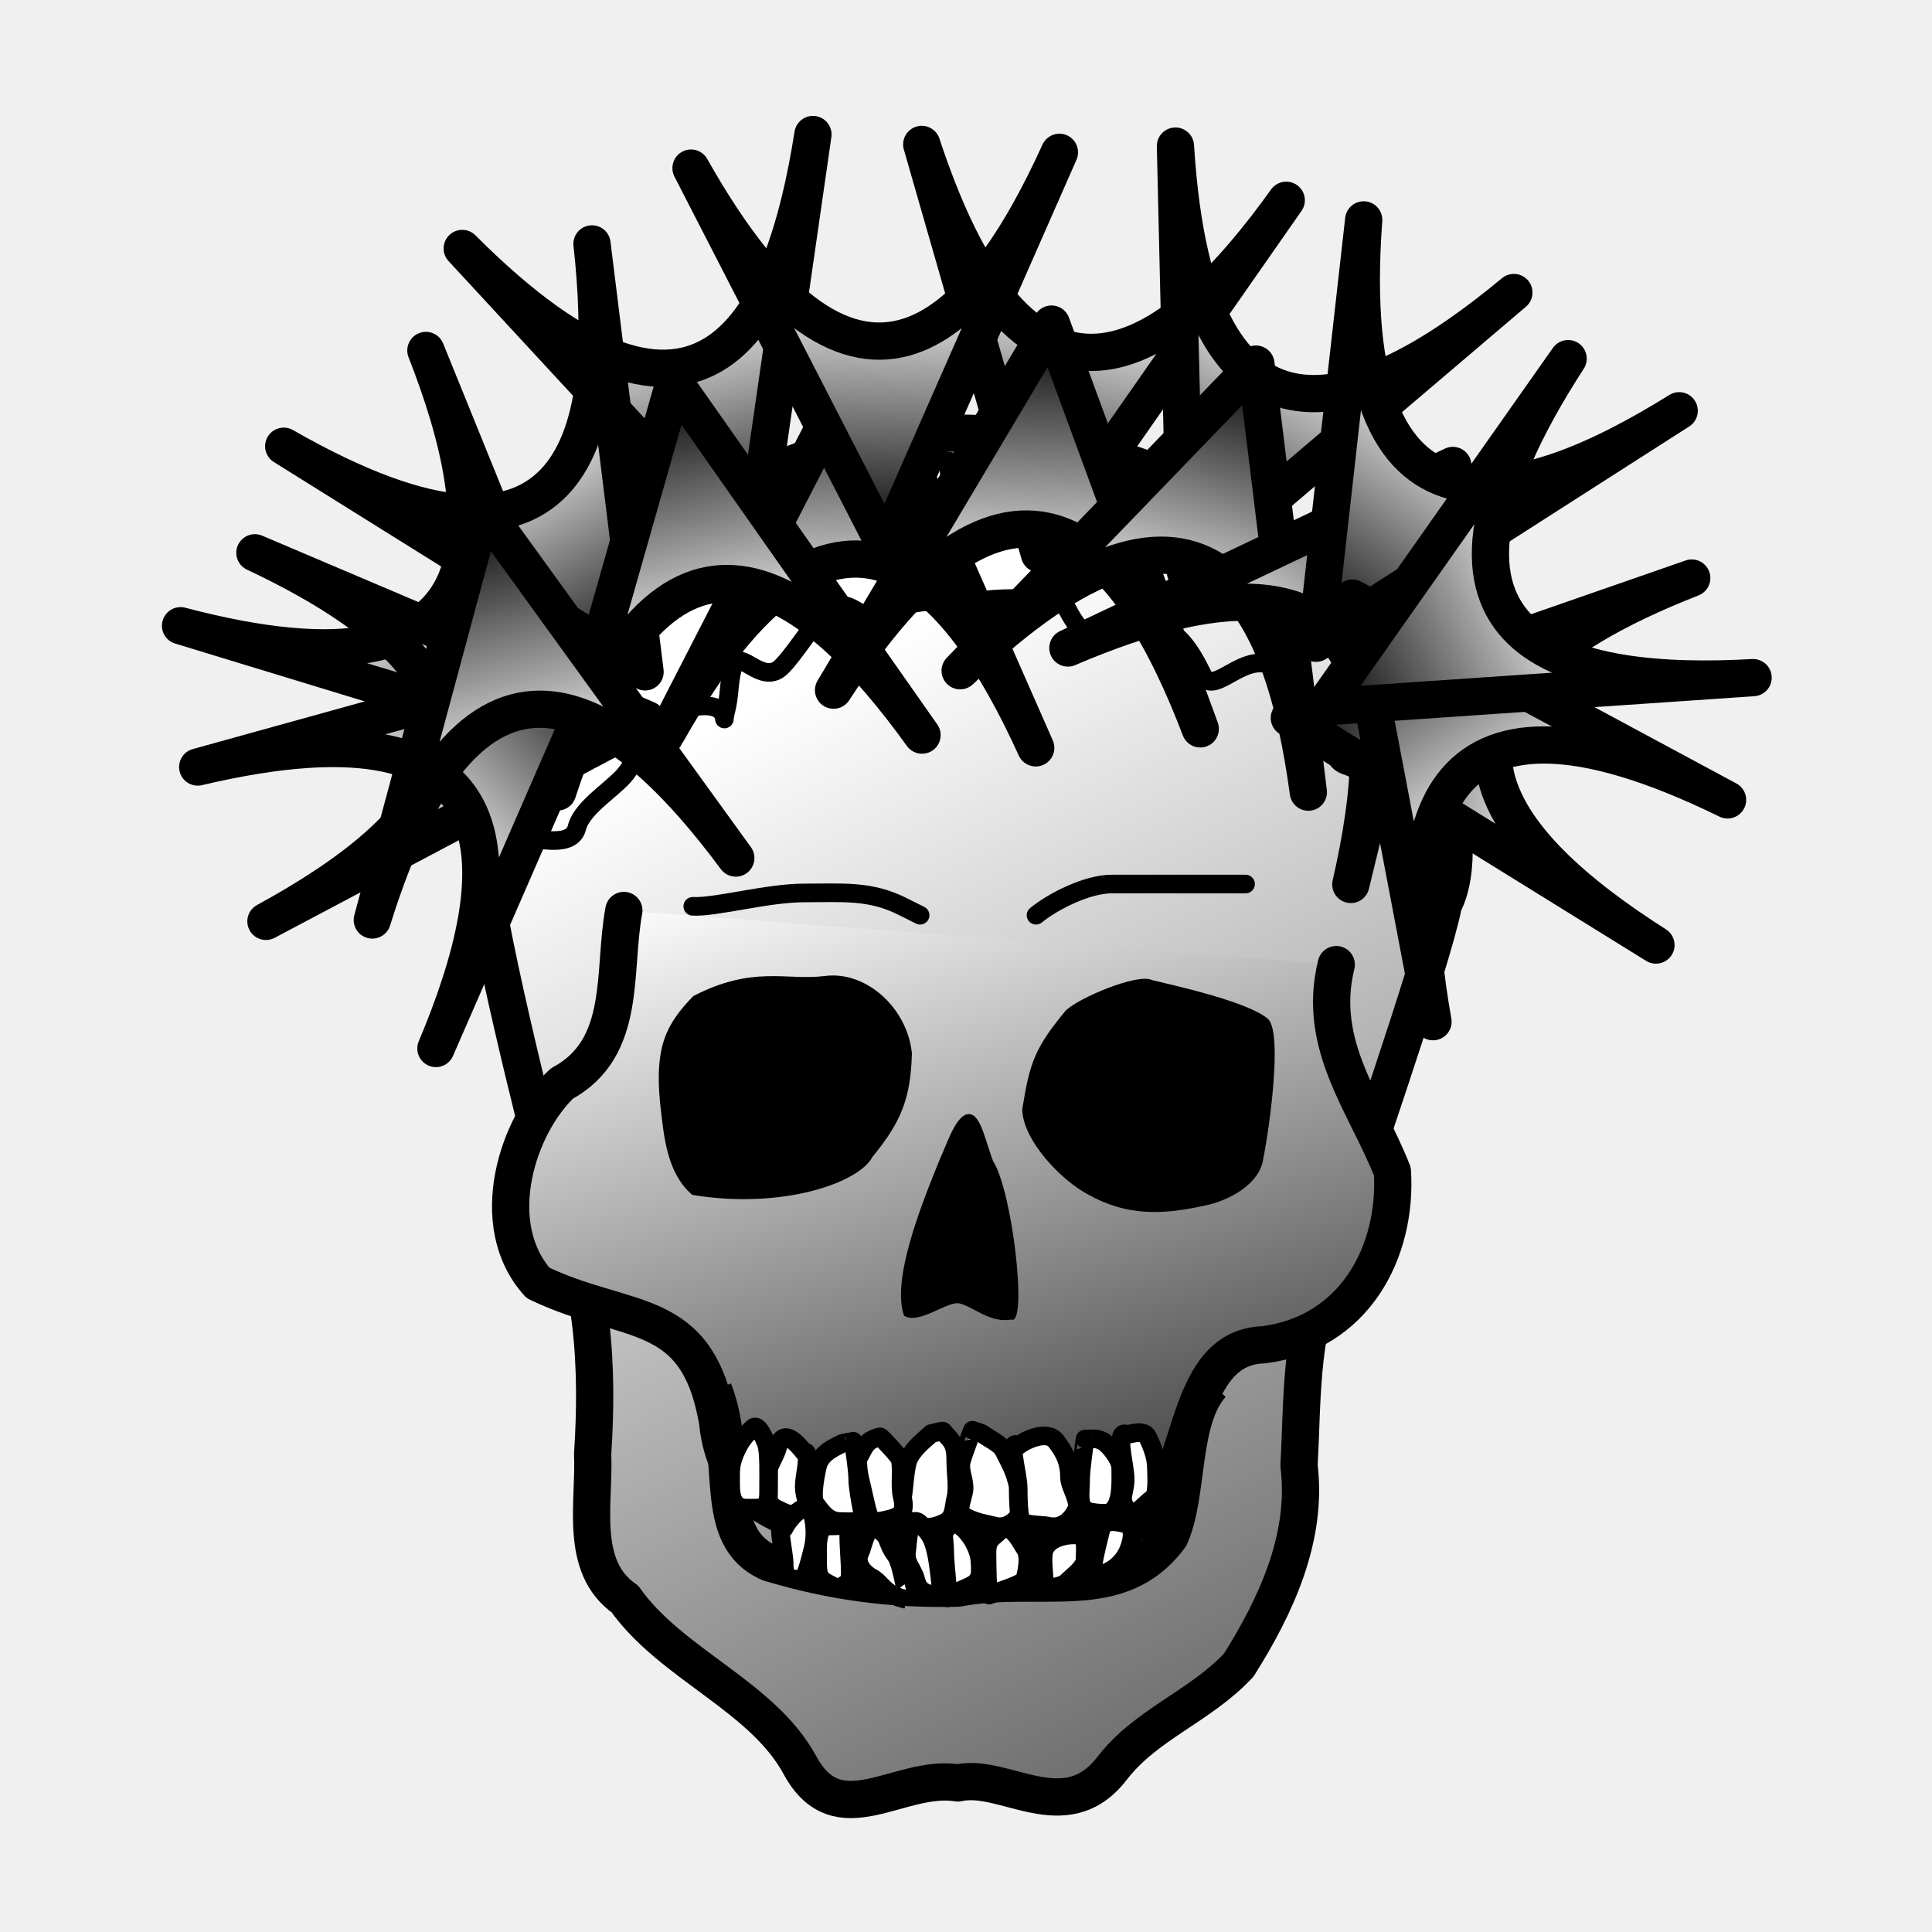
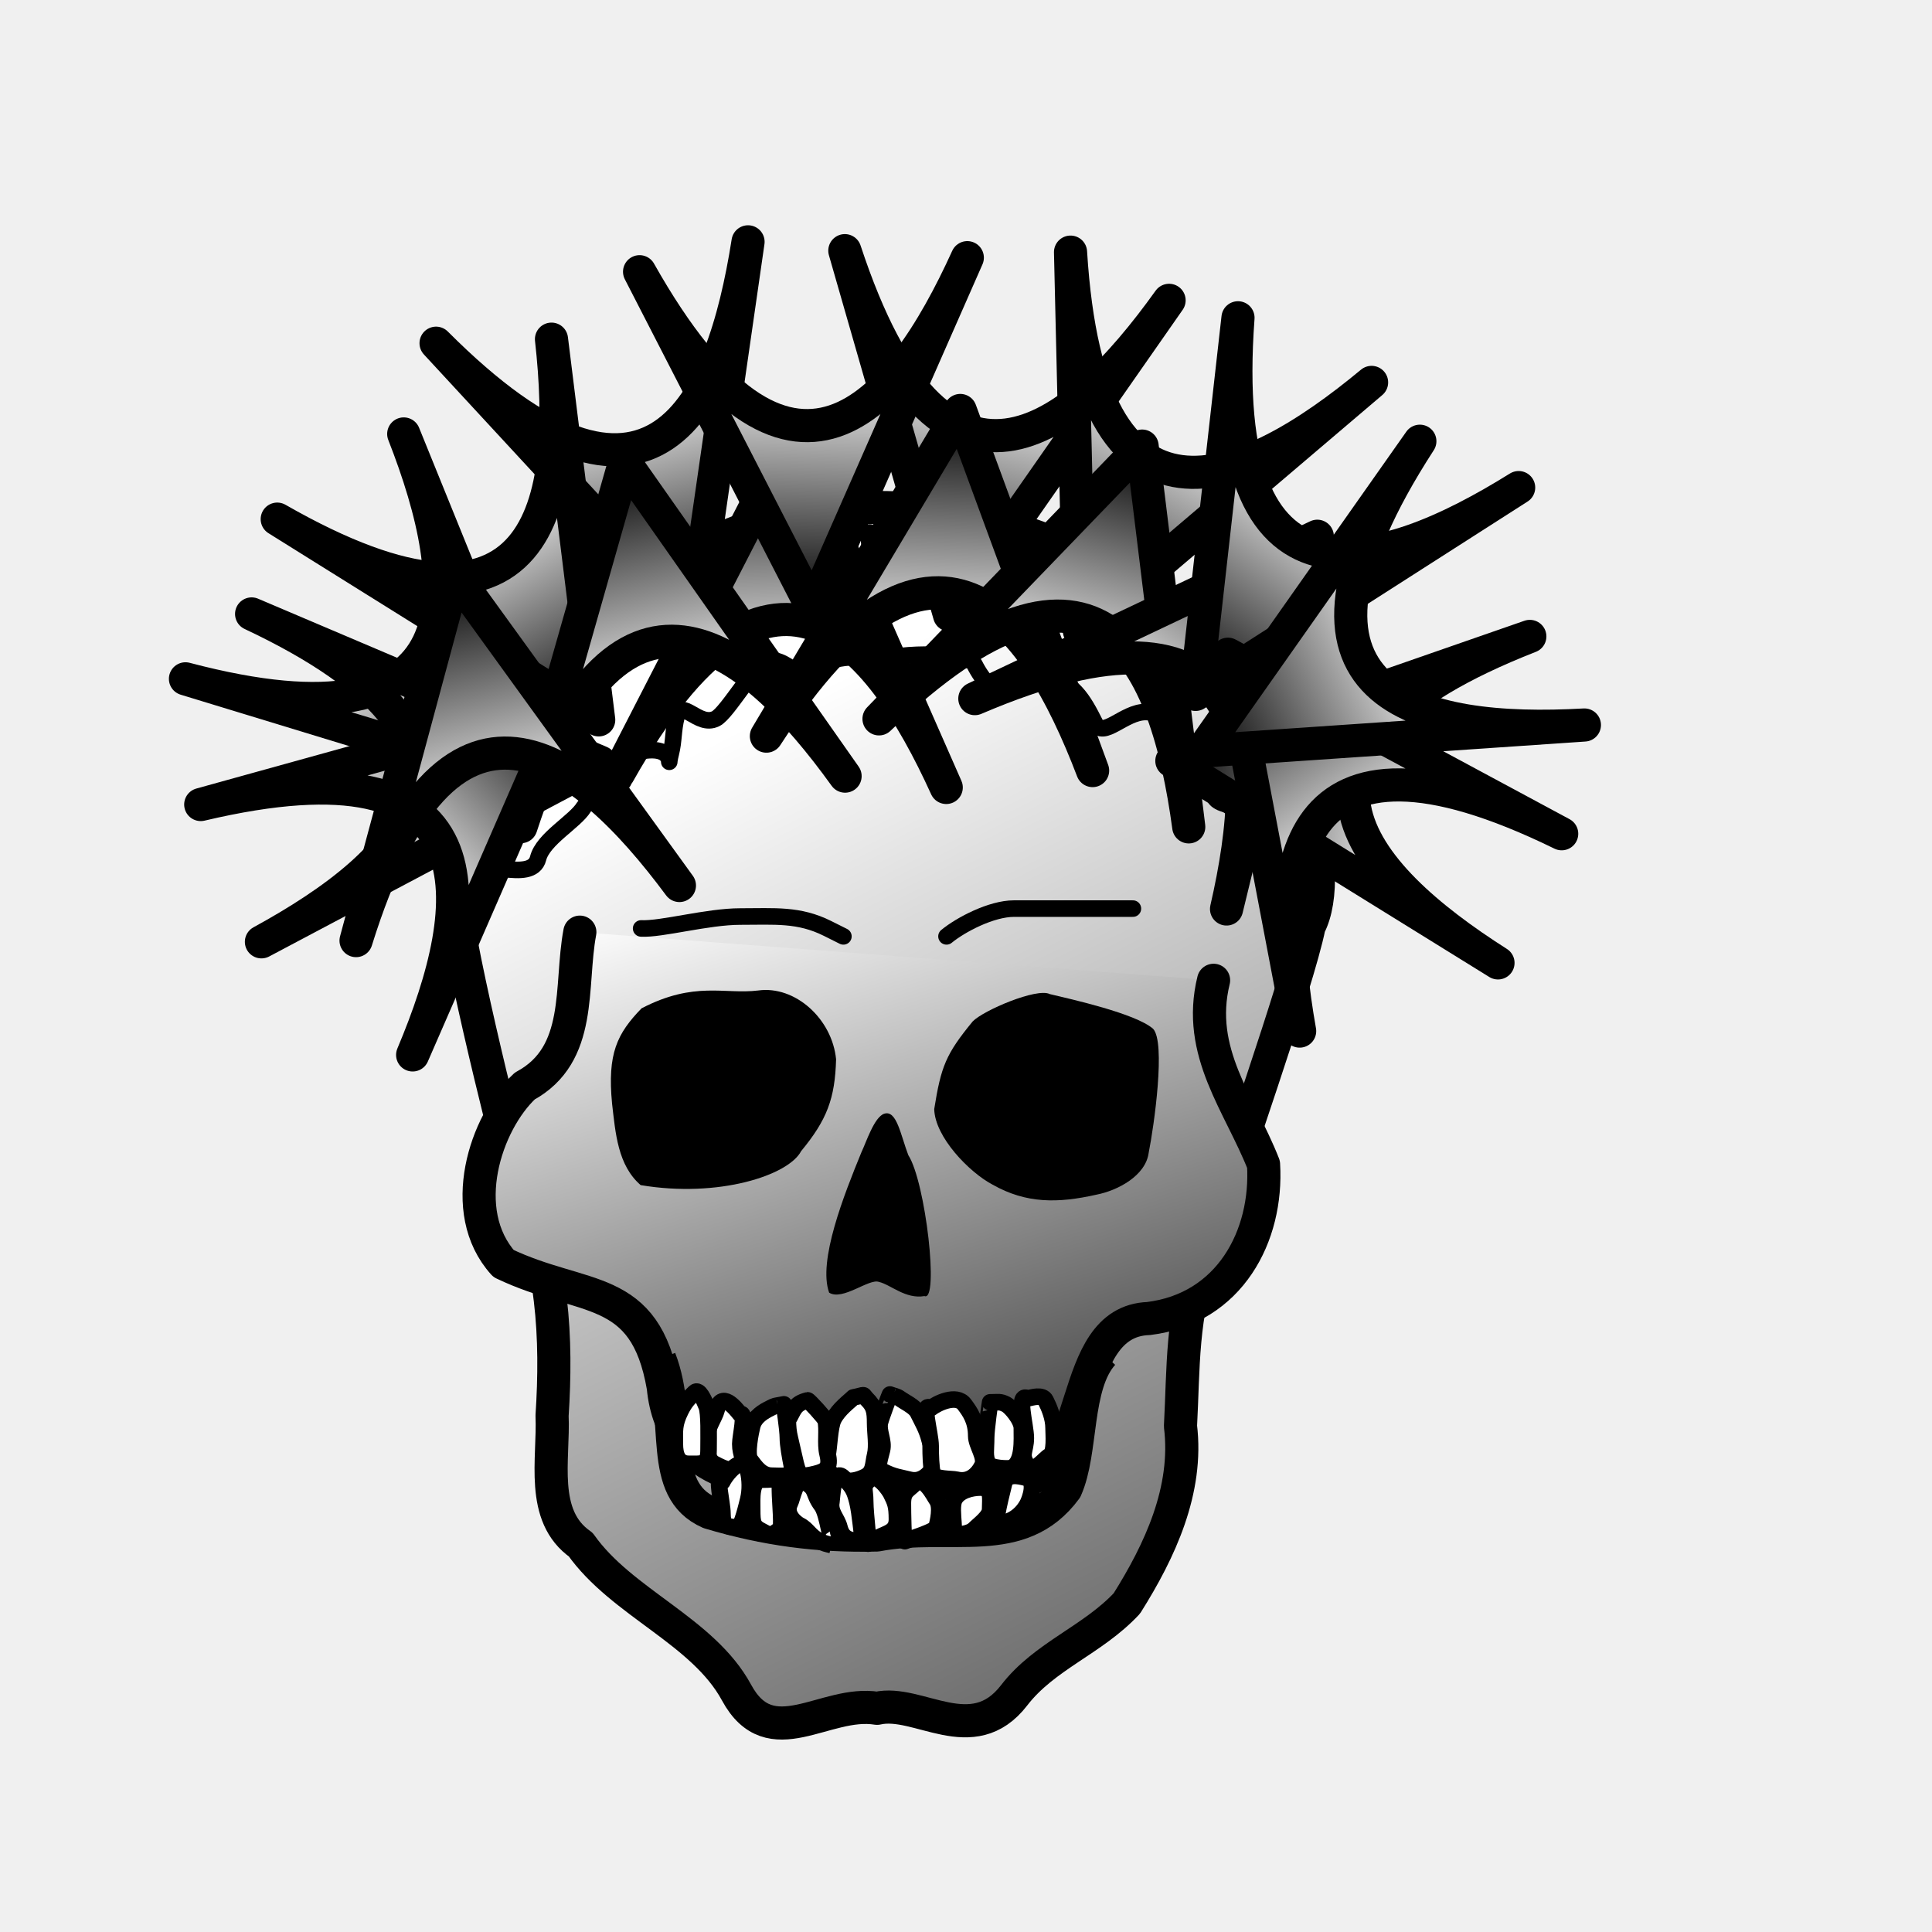
- <svg xmlns="http://www.w3.org/2000/svg" xmlns:xlink="http://www.w3.org/1999/xlink" overflow="hidden" viewBox="12 59 830 830" id="svg36220" version="1.0">
+ <svg xmlns="http://www.w3.org/2000/svg" xmlns:xlink="http://www.w3.org/1999/xlink" viewBox="0 0 933 933" width="933" height="933" id="svg36220" version="1.0">
  <defs id="defs36222">
    <linearGradient id="linearGradient5175">
      <stop style="stop-color:#ffffff;stop-opacity:1" offset="0" id="stop5177" />
      <stop style="stop-color:#000000;stop-opacity:1;" offset="1" id="stop5179" />
    </linearGradient>
    <linearGradient xlink:href="#linearGradient5175" id="linearGradient2365" x1="317.823" y1="251.519" x2="716.784" y2="1040.894" gradientUnits="userSpaceOnUse" gradientTransform="matrix(0.957555,0,0,0.957555,5.117738,135.2389)" />
    <linearGradient xlink:href="#linearGradient5175" id="linearGradient2373" x1="403.641" y1="286.734" x2="535.965" y2="715.779" gradientUnits="userSpaceOnUse" gradientTransform="matrix(0.957555,0,0,0.957555,5.117738,135.2389)" />
    <linearGradient xlink:href="#linearGradient5175" id="linearGradient3212" x1="408" y1="206" x2="392" y2="313" gradientUnits="userSpaceOnUse" />
    <linearGradient xlink:href="#linearGradient5175" id="linearGradient3236" gradientUnits="userSpaceOnUse" x1="405" y1="176" x2="402" y2="281" gradientTransform="matrix(1.130489,0,0,1.130489,-50.63018,-23.65829)" />
    <linearGradient xlink:href="#linearGradient5175" id="linearGradient3240" gradientUnits="userSpaceOnUse" x1="405" y1="176" x2="402" y2="281" gradientTransform="matrix(1.109098,0.21888,-0.21888,1.109098,85.2803,-100.5017)" />
    <linearGradient xlink:href="#linearGradient5175" id="linearGradient3244" gradientUnits="userSpaceOnUse" gradientTransform="matrix(1.017334,0.492988,-0.492988,1.017334,261.0072,-174.3867)" x1="405" y1="176" x2="402" y2="281" />
    <linearGradient xlink:href="#linearGradient5175" id="linearGradient3248" gradientUnits="userSpaceOnUse" gradientTransform="matrix(0.941308,0.626054,-0.626054,0.941308,384.2847,-174.5797)" x1="405" y1="176" x2="402" y2="281" />
    <linearGradient xlink:href="#linearGradient5175" id="linearGradient3252" gradientUnits="userSpaceOnUse" gradientTransform="matrix(0.524688,1.001354,-1.001354,0.524688,656.011,-177.2386)" x1="405" y1="176" x2="402" y2="281" />
    <linearGradient xlink:href="#linearGradient5175" id="linearGradient3256" gradientUnits="userSpaceOnUse" x1="405" y1="176" x2="402" y2="281" gradientTransform="matrix(1.089125,-0.303002,0.303002,1.089125,-177.2688,112.8851)" />
    <linearGradient xlink:href="#linearGradient5175" id="linearGradient3260" gradientUnits="userSpaceOnUse" gradientTransform="matrix(0.970834,-0.579209,0.579209,0.970834,-254.1968,301.8831)" x1="405" y1="176" x2="402" y2="281" />
    <linearGradient xlink:href="#linearGradient5175" id="linearGradient3264" gradientUnits="userSpaceOnUse" gradientTransform="matrix(0.787635,-0.810947,0.810947,0.787635,-272.0044,477.7957)" x1="405" y1="176" x2="402" y2="281" />
    <linearGradient xlink:href="#linearGradient5175" id="linearGradient3278" gradientUnits="userSpaceOnUse" x1="405" y1="176" x2="402" y2="281" gradientTransform="matrix(1.130489,0,0,-1.130489,-60.80898,528.3752)" />
    <linearGradient xlink:href="#linearGradient5175" id="linearGradient3280" gradientUnits="userSpaceOnUse" gradientTransform="matrix(1.128295,7.040609e-2,7.040609e-2,-1.128295,1.66025,487.6816)" x1="405" y1="176" x2="402" y2="281" />
    <linearGradient xlink:href="#linearGradient5175" id="linearGradient3282" gradientUnits="userSpaceOnUse" gradientTransform="matrix(1.082421,0.326146,0.326146,-1.082421,35.59664,391.733)" x1="405" y1="176" x2="402" y2="281" />
    <linearGradient xlink:href="#linearGradient5175" id="linearGradient3284" gradientUnits="userSpaceOnUse" gradientTransform="matrix(0.897682,0.68715,0.68715,-0.897682,91.16528,241.8485)" x1="405" y1="176" x2="402" y2="281" />
    <linearGradient xlink:href="#linearGradient5175" id="linearGradient3286" gradientUnits="userSpaceOnUse" gradientTransform="matrix(1.108513,-0.221814,-0.221814,-1.108513,-70.53321,621.6134)" x1="405" y1="176" x2="402" y2="281" />
    <linearGradient xlink:href="#linearGradient5175" id="linearGradient3288" gradientUnits="userSpaceOnUse" gradientTransform="matrix(1.105271,-0.237442,-0.237442,-1.105271,-147.0037,681.1637)" x1="405" y1="176" x2="402" y2="281" />
    <linearGradient xlink:href="#linearGradient5175" id="linearGradient3292" gradientUnits="userSpaceOnUse" gradientTransform="matrix(-0.157829,1.119418,-1.119418,-0.157829,942.3364,-27.01519)" x1="405" y1="176" x2="402" y2="281" />
    <linearGradient xlink:href="#linearGradient5175" id="linearGradient3296" gradientUnits="userSpaceOnUse" gradientTransform="matrix(8.218347e-2,1.127499,1.127499,-8.218347e-2,-59.0949,-50.80058)" x1="405" y1="176" x2="402" y2="281" />
    <linearGradient xlink:href="#linearGradient5175" id="linearGradient3300" gradientUnits="userSpaceOnUse" gradientTransform="matrix(0.766568,0.830892,0.830892,-0.766568,-260.6619,229.316)" x1="405" y1="176" x2="402" y2="281" />
    <linearGradient xlink:href="#linearGradient5175" id="linearGradient3304" gradientUnits="userSpaceOnUse" gradientTransform="matrix(-0.931353,0.640772,-0.640772,-0.931353,1138.129,326.4624)" x1="405" y1="176" x2="402" y2="281" />
  </defs>
  <g id="layer1">
    <path style="fill:url(#linearGradient2365);fill-opacity:1;fill-rule:evenodd;stroke:#000000;stroke-width:16;stroke-linecap:round;stroke-linejoin:round;stroke-miterlimit:4;stroke-dasharray:none;stroke-opacity:1" d="M 219.61,436.869 C 220.436,387.43 242.548,340.936 277.247,307.141 C 304.132,280.956 334.458,262.984 370.021,252.238 C 402.811,242.33 446.984,243.028 479.636,252.447 C 519.371,263.91 549.346,279.368 580.922,306.027 C 628.794,346.443 645.767,421.712 632.184,447.307 C 626.723,474.513 593.89,566.973 581.085,607.817 C 570.495,633.069 571.55,661.729 570.076,688.706 C 573.87,719.56 560.135,748.989 544.173,774.333 C 527.53,792.144 504.419,799.635 489.744,818.699 C 469.593,844.876 443.405,820.4 423.557,824.971 C 398.372,820.88 372.151,847.821 355.686,817.371 C 339.575,787.575 300.245,774.014 280.449,745.927 C 260.53,732.094 267.536,704.482 266.605,683.653 C 269.03,646.451 267.183,607.901 250.723,573.77 C 249.111,569.049 225.583,478.271 219.61,436.869 z " id="path1328" />
    <path style="fill:url(#linearGradient2373);fill-opacity:1;fill-rule:evenodd;stroke:#000000;stroke-width:16;stroke-linecap:round;stroke-linejoin:round;stroke-miterlimit:4;stroke-dasharray:none;stroke-opacity:1" d="M 280.018,450.151 C 275.098,476.254 281.71,509.193 253.426,524.468 C 234.446,542.111 220.338,584.861 243.149,610.172 C 281.903,628.722 311.553,619.12 320.305,669.809 C 324.539,715.14 369.742,717.923 395.662,715.334 C 424.112,715.797 464.12,716.993 491.185,715.067 C 528.549,713.689 514.093,638.147 554.68,636.742 C 593.941,631.928 612.277,596.756 610.191,562.308 C 598.716,533.079 577.505,508.157 586.064,473.405" id="path2239" />
    <path style="fill:#000000;fill-opacity:1;fill-rule:evenodd;stroke:none;stroke-width:16;stroke-linecap:round;stroke-linejoin:round;stroke-miterlimit:4;stroke-dasharray:none;stroke-opacity:1" d="M 469.74,493.253 C 456.786,509.046 454.462,514.907 451.154,535.586 C 451.466,549.109 468.115,566.195 479.367,572.103 C 495.544,581.266 510.835,581.14 529.533,576.919 C 539.802,574.913 553.275,567.784 554.724,556.692 C 557.345,543.639 563.036,503.213 556.821,496.798 C 548.323,489.409 517.415,482.559 506.947,480.057 C 500.738,476.904 474.939,487.911 469.74,493.253 z " id="path2206" />
    <path style="fill:#000000;fill-opacity:1;fill-rule:evenodd;stroke:none;stroke-width:16;stroke-linecap:round;stroke-linejoin:round;stroke-miterlimit:4;stroke-dasharray:none;stroke-opacity:1" d="M 309.81,486.947 C 297.974,499.177 293.261,508.776 295.577,532.918 C 297.234,547.16 298.302,562.718 309.387,572.317 C 347.066,578.647 380.8,567.573 386.88,555.909 C 399.41,540.72 403.235,530.455 403.764,511.548 C 401.85,491.998 383.972,475.82 366.104,478.328 C 349.788,480.315 335.427,473.636 309.81,486.947 z " id="path2204" />
    <path style="fill:#000000;fill-opacity:1;fill-rule:evenodd;stroke:none;stroke-width:16;stroke-linecap:round;stroke-linejoin:round;stroke-miterlimit:4;stroke-dasharray:none;stroke-opacity:1" d="M 426.995,537.845 C 422.156,539.439 418.275,551.741 416.028,556.369 C 407.581,577.004 394.9,608.977 400.407,624.252 C 406.92,628.328 419.608,617.355 424.419,619.042 C 430.219,620.408 437.266,627.483 446.438,625.895 C 453.606,628.985 447.008,570.791 438.655,557.876 C 434.931,548.186 433.056,535.848 426.995,537.845 z " id="path2228" />
    <path style="fill:none;fill-opacity:1;fill-rule:evenodd;stroke:#000000;stroke-width:16;stroke-linecap:butt;stroke-linejoin:round;stroke-miterlimit:4;stroke-dasharray:none;stroke-opacity:1" d="M 318.592,656.22 C 330.013,685.718 316.955,719.184 342.531,730.434 C 369.725,738.565 395.248,741.975 423.504,741.277 C 459.205,734.493 492.785,748.83 514.676,719.067 C 522.874,700.719 518.822,669.035 532.594,653.744" id="path2244" />
    <path style="fill:#ffffff;fill-opacity:1;fill-rule:evenodd;stroke:#000000;stroke-width:8;stroke-linecap:butt;stroke-linejoin:round;stroke-miterlimit:4;stroke-dasharray:none;stroke-opacity:1" d="M 412.079,674.844 C 410.456,676.539 404.974,680.436 402.503,685.377 C 400.658,689.068 400.43,699.417 399.631,702.613 C 397.928,709.425 400.531,711.681 405.376,714.104 C 409.779,716.305 414.733,714.692 417.824,713.146 C 422.142,710.987 421.544,706.883 422.612,702.613 C 423.725,698.159 422.612,691.878 422.612,687.292 C 422.612,681.418 422.068,679.087 418.782,675.801 C 416.018,673.037 418.745,673.511 412.079,674.844 z " id="path2275" />
    <path style="fill:#ffffff;fill-opacity:1;fill-rule:evenodd;stroke:#000000;stroke-width:8;stroke-linecap:butt;stroke-linejoin:round;stroke-miterlimit:4;stroke-dasharray:none;stroke-opacity:1" d="M 429.772,673.43 C 429.716,673.374 425.664,684.115 424.984,686.835 C 423.918,691.099 427.054,695.79 425.941,700.241 C 424.374,706.512 423.171,708.91 426.899,710.774 C 431.827,713.238 434.443,713.378 439.347,714.604 C 445.217,716.072 448.861,711.495 450.838,708.859 C 453.313,705.558 449.493,697.734 448.923,695.453 C 447.622,690.251 445.623,686.938 443.177,682.048 C 441.777,679.246 436.731,676.973 434.559,675.345 C 433.184,674.313 431.367,674.068 429.772,673.43 z " id="path2277" />
    <path style="fill:#ffffff;fill-opacity:1;fill-rule:evenodd;stroke:#000000;stroke-width:8;stroke-linecap:butt;stroke-linejoin:round;stroke-miterlimit:4;stroke-dasharray:none;stroke-opacity:1" d="M 449.424,680.088 C 444.572,676.449 449.424,692.217 449.424,698.282 C 449.424,702.856 449.6,708.562 450.381,711.688 C 451.077,714.47 459.892,714.065 461.872,714.56 C 467.979,716.087 472.126,712.246 474.32,707.857 C 476.343,703.811 471.447,698.01 471.447,693.494 C 471.447,686.023 468.399,681.77 465.702,678.173 C 461.887,673.086 452.456,677.662 449.424,680.088 z " id="path2279" />
    <path style="fill:#ffffff;fill-opacity:1;fill-rule:evenodd;stroke:#000000;stroke-width:8;stroke-linecap:butt;stroke-linejoin:round;stroke-miterlimit:4;stroke-dasharray:none;stroke-opacity:1" d="M 478.15,677.216 C 478.129,677.187 476.235,690.234 476.235,694.452 C 476.235,699.989 475.357,703.229 477.193,706.9 C 478.265,709.045 487.314,709.5 488.683,708.815 C 494.229,706.042 493.471,695.685 493.471,689.664 C 493.471,685.694 488.07,679.303 485.811,678.173 C 482.948,676.742 482.444,677.216 478.15,677.216 z " id="path2281" />
    <path style="fill:#ffffff;fill-opacity:1;fill-rule:evenodd;stroke:#000000;stroke-width:8;stroke-linecap:butt;stroke-linejoin:round;stroke-miterlimit:4;stroke-dasharray:none;stroke-opacity:1" d="M 496.344,675.3 C 490.627,672.442 495.386,688.06 495.386,694.452 C 495.386,700.832 492.356,702.54 496.344,707.857 C 499.299,711.797 504.318,704.349 506.877,703.069 C 509.691,701.663 508.792,692.674 508.792,689.664 C 508.792,684.725 506.723,679.78 504.962,676.258 C 503.441,673.217 498.254,674.918 496.344,675.3 z " id="path2283" />
    <path style="fill:#ffffff;fill-opacity:1;fill-rule:evenodd;stroke:#000000;stroke-width:8;stroke-linecap:butt;stroke-linejoin:round;stroke-miterlimit:4;stroke-dasharray:none;stroke-opacity:1" d="M 378.564,678.173 C 378.587,678.128 380.48,690.161 380.48,694.452 C 380.48,697.633 381.579,703.777 382.395,707.857 C 383.598,713.873 377.522,712.645 372.819,712.645 C 367.644,712.645 364.83,708.376 362.286,704.985 C 360.297,702.333 362.559,691.444 363.244,688.706 C 364.414,684.026 368.952,681.543 371.862,680.088 C 374.78,678.629 373.349,679.216 378.564,678.173 z " id="path2287" />
    <path style="fill:#ffffff;fill-opacity:1;fill-rule:evenodd;stroke:#000000;stroke-width:8;stroke-linecap:butt;stroke-linejoin:round;stroke-miterlimit:4;stroke-dasharray:none;stroke-opacity:1" d="M 357.498,682.961 C 360.475,681.473 357.498,693.663 357.498,697.324 C 357.498,702.951 359.975,703.861 357.498,708.815 C 355.513,712.785 345.847,707.298 345.05,706.9 C 341.187,704.968 341.22,698.894 341.22,694.452 C 341.22,689.745 345.18,684.355 346.008,681.046 C 348.387,671.529 354.906,679.72 357.498,682.961 z " id="path2289" />
    <path style="fill:#ffffff;fill-opacity:1;fill-rule:evenodd;stroke:#000000;stroke-width:8;stroke-linecap:butt;stroke-linejoin:round;stroke-miterlimit:4;stroke-dasharray:none;stroke-opacity:1" d="M 380.48,685.833 C 383.414,681.147 383.304,677.946 390.055,676.258 C 390.509,676.145 398.408,684.773 398.673,685.833 C 399.797,690.328 398.378,697.102 399.631,702.112 C 401.306,708.814 398.771,710.466 393.885,711.688 C 387.096,713.385 385.863,713.114 384.31,706.9 C 383.362,703.109 382.141,697.267 381.437,694.452 C 380.742,691.669 380.48,688.785 380.48,685.833 z " id="path2291" />
    <path style="fill:#ffffff;fill-opacity:1;fill-rule:evenodd;stroke:#000000;stroke-width:8;stroke-linecap:butt;stroke-linejoin:round;stroke-miterlimit:4;stroke-dasharray:none;stroke-opacity:1" d="M 341.22,679.131 C 342.549,682.576 342.177,693.422 342.177,700.197 C 342.177,707.62 339.153,706.9 332.602,706.9 C 327.37,706.9 325.899,702.633 325.899,697.324 C 325.899,690.878 325.357,687.875 328.772,681.046 C 331.043,676.504 332.911,674.991 335.474,672.428 C 337.555,670.347 340.127,676.398 341.22,679.131 z " id="path2295" />
    <path style="fill:#ffffff;fill-opacity:1;fill-rule:evenodd;stroke:#000000;stroke-width:8;stroke-linecap:butt;stroke-linejoin:round;stroke-miterlimit:4;stroke-dasharray:none;stroke-opacity:1" d="M 348.88,715.518 C 345.269,711.907 348.88,725.732 348.88,730.839 C 348.88,736.65 350.749,737.542 356.541,737.542 C 358.193,737.542 360.862,726.001 361.328,724.136 C 362.461,719.605 362.202,714.225 361.328,710.73 C 358.89,700.975 349.927,712.902 348.88,715.518 z " id="path2299" />
    <path style="fill:#ffffff;fill-opacity:1;fill-rule:evenodd;stroke:#000000;stroke-width:8;stroke-linecap:butt;stroke-linejoin:round;stroke-miterlimit:4;stroke-dasharray:none;stroke-opacity:1" d="M 416.867,744.244 C 416.042,740.946 415.501,731.122 413.994,725.093 C 412.559,719.352 411.437,717.748 407.291,713.603 C 402.165,708.477 401.814,723.753 401.546,725.093 C 400.5,730.321 404.268,733.111 405.376,737.542 C 406.734,742.972 409.936,744.244 416.867,744.244 z " id="path2301" />
    <path style="fill:#ffffff;fill-opacity:1;fill-rule:evenodd;stroke:#000000;stroke-width:8;stroke-linecap:butt;stroke-linejoin:round;stroke-miterlimit:4;stroke-dasharray:none;stroke-opacity:1" d="M 418.782,744.244 C 420.332,750.445 417.824,731.485 417.824,725.093 C 417.824,718.96 416.132,718.167 419.739,714.56 C 423.596,710.704 429.514,719.746 430.272,721.263 C 432.358,725.433 433.145,727.195 433.145,733.711 C 433.145,739.614 428.697,740.244 424.527,742.329 C 418.905,745.14 436.682,740.664 418.782,744.244 z " id="path2303" />
    <path style="fill:#ffffff;fill-opacity:1;fill-rule:evenodd;stroke:#000000;stroke-width:8;stroke-linecap:butt;stroke-linejoin:round;stroke-miterlimit:4;stroke-dasharray:none;stroke-opacity:1" d="M 436.975,744.244 C 436.187,744.639 436.018,730.116 436.018,726.051 C 436.018,720.066 438.401,719.838 441.763,716.475 C 446.169,712.07 451.247,722.736 452.296,724.136 C 454.853,727.544 452.904,735.111 452.296,737.542 C 451.822,739.439 439.304,743.313 436.975,744.244 z " id="path2305" />
    <path style="fill:#ffffff;fill-opacity:1;fill-rule:evenodd;stroke:#000000;stroke-width:8;stroke-linecap:butt;stroke-linejoin:round;stroke-miterlimit:4;stroke-dasharray:none;stroke-opacity:1" d="M 402.503,742.329 C 401.18,747.621 400.031,731.372 396.758,727.008 C 392.191,720.919 394.865,718.88 388.14,715.518 C 384.29,713.593 382.707,723.512 381.437,726.051 C 378.865,731.196 384.176,735.56 386.225,736.584 C 390.019,738.481 390.966,741.827 395.8,744.244 C 398.031,745.36 399.07,745.541 401.546,746.159" id="path2307" />
    <path style="fill:#ffffff;fill-opacity:1;fill-rule:evenodd;stroke:#000000;stroke-width:8;stroke-linecap:butt;stroke-linejoin:round;stroke-miterlimit:4;stroke-dasharray:none;stroke-opacity:1" d="M 376.649,738.499 C 378.086,739.218 376.649,724.234 376.649,720.306 C 376.649,712.854 375.987,714.56 368.031,714.56 C 362.533,714.56 363.244,723.865 363.244,728.923 C 363.244,735.606 363.565,737.223 368.031,739.457 C 372.091,741.486 371.562,742.314 376.649,738.499 z " id="path2309" />
    <path style="fill:#ffffff;fill-opacity:1;fill-rule:evenodd;stroke:#000000;stroke-width:8;stroke-linecap:butt;stroke-linejoin:round;stroke-miterlimit:4;stroke-dasharray:none;stroke-opacity:1" d="M 458.042,741.372 C 463.251,743.977 458.309,729.345 460.914,724.136 C 463.063,719.838 469.206,718.39 473.362,718.39 C 479.426,718.39 478.15,723.54 478.15,728.923 C 478.15,732.4 472.882,736.107 470.49,738.499 C 467.997,740.991 461.958,741.372 458.042,741.372 z " id="path2311" />
    <path style="fill:#ffffff;fill-opacity:1;fill-rule:evenodd;stroke:#000000;stroke-width:8;stroke-linecap:butt;stroke-linejoin:round;stroke-miterlimit:4;stroke-dasharray:none;stroke-opacity:1" d="M 481.98,735.626 C 479.723,737.884 482.389,726.331 484.853,716.475 C 486.146,711.304 491.914,712.734 495.386,713.603 C 500.772,714.949 497.404,723.93 496.344,726.051 C 493.618,731.503 488.085,735.626 481.98,735.626 z " id="path2313" />
    <path style="fill:none;fill-opacity:0.75;fill-rule:evenodd;stroke:#000000;stroke-width:8;stroke-linecap:round;stroke-linejoin:round;stroke-miterlimit:4;stroke-dasharray:none;stroke-opacity:1" d="M 420.112,257.186 C 418.306,262.152 422.82,272.73 422.82,280.728 C 422.82,284.377 408.654,301.147 410.633,305.104 C 413.483,310.805 421.234,315.705 422.82,317.291 C 423.9,318.371 397.954,313.926 394.382,325.417 C 391.324,335.256 380.692,316.661 370.896,319.11 C 364.189,320.787 351.414,344.192 345.632,347.084 C 337.244,351.277 329.049,336.691 326.673,346.194 C 325.008,352.854 325.496,357.673 323.965,363.798 C 321.186,374.912 328.405,359.657 310.423,362.654 C 302.225,364.02 300.943,359.236 300.943,377.55 C 300.943,377.984 284.172,386.092 281.985,389.738 C 277.743,396.807 262.232,405.034 259.86,414.525 C 256.761,426.919 230.62,413.822 224.236,420.205" id="path2353" />
    <path style="fill:none;fill-opacity:0.75;fill-rule:evenodd;stroke:#000000;stroke-width:8;stroke-linecap:round;stroke-linejoin:round;stroke-miterlimit:4;stroke-dasharray:none;stroke-opacity:1" d="M 421.507,320.697 C 427.376,314.829 467.354,314.348 470.591,320.822 C 474.516,328.672 480.524,335.175 484.133,333.01 C 489.51,329.783 498.175,327.593 504.446,327.593 C 517.478,327.593 523.433,338.484 528.821,349.26 C 532.698,357.013 542.758,343.843 553.197,343.843 C 563.895,343.843 569.13,349.174 566.739,358.739 C 565.703,362.88 580.007,367.945 582.989,370.927 C 590.59,378.528 580.059,385.429 592.468,388.531 C 603.876,391.383 625.339,398.781 632.417,400.55" id="path2357" />
    <path style="fill:none;fill-opacity:0.75;fill-rule:evenodd;stroke:#000000;stroke-width:8;stroke-linecap:round;stroke-linejoin:round;stroke-miterlimit:4;stroke-dasharray:none;stroke-opacity:1" d="M 309.62,448.36 C 319.552,448.866 341.59,442.614 357.498,442.614 C 374.166,442.614 385.762,441.425 399.631,448.36 C 402.218,449.653 404.806,450.948 407.291,452.19" id="path2375" />
    <path style="fill:none;fill-opacity:0.75;fill-rule:evenodd;stroke:#000000;stroke-width:8;stroke-linecap:round;stroke-linejoin:round;stroke-miterlimit:4;stroke-dasharray:none;stroke-opacity:1" d="M 457.084,452.19 C 463.968,446.535 478.732,438.784 489.641,438.784 C 501.764,438.784 511.868,438.784 524.113,438.784 C 531.773,438.784 539.434,438.784 547.094,438.784" id="path2377" />
    <path id="path3238" d="M 407.987,121.048 L 458.541,296.956 L 564.574,145.037 C 518.199,209.793 454.314,261.626 407.987,121.048 z " style="fill:url(#linearGradient3240);fill-opacity:1;fill-rule:evenodd;stroke:#000000;stroke-width:16;stroke-linecap:round;stroke-linejoin:round;stroke-miterlimit:4;stroke-dasharray:none;stroke-opacity:1" />
    <path style="fill:url(#linearGradient3244);fill-opacity:1;fill-rule:evenodd;stroke:#000000;stroke-width:16;stroke-linecap:round;stroke-linejoin:round;stroke-miterlimit:4;stroke-dasharray:none;stroke-opacity:1" d="M 516.98,121.758 L 521.272,304.736 L 662.365,184.673 C 601.084,235.551 526.142,269.489 516.98,121.758 z " id="path3242" />
    <path id="path3254" d="M 210.584,165.741 L 334.812,300.153 L 361.244,116.786 C 348.925,195.476 315.156,270.494 210.584,165.741 z " style="fill:url(#linearGradient3256);fill-opacity:1;fill-rule:evenodd;stroke:#000000;stroke-width:16;stroke-linecap:round;stroke-linejoin:round;stroke-miterlimit:4;stroke-dasharray:none;stroke-opacity:1" />
    <path style="fill:url(#linearGradient3260);fill-opacity:1;fill-rule:evenodd;stroke:#000000;stroke-width:16;stroke-linecap:round;stroke-linejoin:round;stroke-miterlimit:4;stroke-dasharray:none;stroke-opacity:1" d="M 133.881,250.699 L 289.129,347.638 L 266.322,163.784 C 275.168,242.941 262.353,324.204 133.881,250.699 z " id="path3258" />
    <path id="path3266" d="M 298.687,373.498 L 382.343,210.708 L 456.955,380.281 C 423.995,307.772 371.355,244.55 298.687,373.498 z " style="fill:url(#linearGradient3278);fill-opacity:1;fill-rule:evenodd;stroke:#000000;stroke-width:16;stroke-linecap:round;stroke-linejoin:round;stroke-miterlimit:4;stroke-dasharray:none;stroke-opacity:1" />
    <path style="fill:url(#linearGradient3280);fill-opacity:1;fill-rule:evenodd;stroke:#000000;stroke-width:16;stroke-linecap:round;stroke-linejoin:round;stroke-miterlimit:4;stroke-dasharray:none;stroke-opacity:1" d="M 370.104,355.494 L 463.736,198.23 L 527.642,372.121 C 499.263,297.7 450.662,231.322 370.104,355.494 z " id="path3268" />
    <path id="path3270" d="M 424.489,347.156 L 551.553,215.422 L 574.071,399.311 C 563.432,320.376 531.269,244.655 424.489,347.156 z " style="fill:url(#linearGradient3282);fill-opacity:1;fill-rule:evenodd;stroke:#000000;stroke-width:16;stroke-linecap:round;stroke-linejoin:round;stroke-miterlimit:4;stroke-dasharray:none;stroke-opacity:1" />
    <path style="fill:url(#linearGradient3284);fill-opacity:1;fill-rule:evenodd;stroke:#000000;stroke-width:16;stroke-linecap:round;stroke-linejoin:round;stroke-miterlimit:4;stroke-dasharray:none;stroke-opacity:1" d="M 470.767,337.38 L 636.145,258.963 L 592.32,438.967 C 610.221,361.356 606.85,279.157 470.767,337.38 z " id="path3272" />
    <path style="fill:url(#linearGradient3286);fill-opacity:1;fill-rule:evenodd;stroke:#000000;stroke-width:16;stroke-linecap:round;stroke-linejoin:round;stroke-miterlimit:4;stroke-dasharray:none;stroke-opacity:1" d="M 251.586,399.21 L 301.674,223.17 L 408.108,374.807 C 361.562,310.174 297.54,258.51 251.586,399.21 z " id="path3274" />
    <path style="fill:url(#linearGradient3236);fill-opacity:1;fill-rule:evenodd;stroke:#000000;stroke-width:16;stroke-linecap:round;stroke-linejoin:round;stroke-miterlimit:4;stroke-dasharray:none;stroke-opacity:1" d="M 308.865,131.219 L 392.522,294.009 L 467.134,124.436 C 434.174,196.945 381.534,260.167 308.865,131.219 z " id="path3204" />
    <path id="path3246" d="M 597.851,153.465 L 577.356,335.341 L 733.391,235.465 C 665.792,277.587 586.949,301.077 597.851,153.465 z " style="fill:url(#linearGradient3248);fill-opacity:1;fill-rule:evenodd;stroke:#000000;stroke-width:16;stroke-linecap:round;stroke-linejoin:round;stroke-miterlimit:4;stroke-dasharray:none;stroke-opacity:1" />
    <path id="path3262" d="M 89.563,327.82 L 264.625,381.23 L 194.966,209.562 C 224.017,283.724 232.693,365.533 89.563,327.82 z " style="fill:url(#linearGradient3264);fill-opacity:1;fill-rule:evenodd;stroke:#000000;stroke-width:16;stroke-linecap:round;stroke-linejoin:round;stroke-miterlimit:4;stroke-dasharray:none;stroke-opacity:1" />
    <path id="path3290" d="M 738.786,307.337 L 565.911,367.447 L 723.407,465.003 C 656.209,422.243 600.956,361.291 738.786,307.337 z " style="fill:url(#linearGradient3292);fill-opacity:1;fill-rule:evenodd;stroke:#000000;stroke-width:16;stroke-linecap:round;stroke-linejoin:round;stroke-miterlimit:4;stroke-dasharray:none;stroke-opacity:1" />
    <path style="fill:url(#linearGradient3296);fill-opacity:1;fill-rule:evenodd;stroke:#000000;stroke-width:16;stroke-linecap:round;stroke-linejoin:round;stroke-miterlimit:4;stroke-dasharray:none;stroke-opacity:1" d="M 121.507,296.485 L 289.948,368.085 L 126.248,454.827 C 196.169,416.684 255.397,359.587 121.507,296.485 z " id="path3294" />
    <path id="path3298" d="M 96.939,388.52 L 273.313,339.62 L 199.273,509.444 C 230.216,436.052 240.989,354.492 96.939,388.52 z " style="fill:url(#linearGradient3300);fill-opacity:1;fill-rule:evenodd;stroke:#000000;stroke-width:16;stroke-linecap:round;stroke-linejoin:round;stroke-miterlimit:4;stroke-dasharray:none;stroke-opacity:1" />
    <path id="path3276" d="M 171.943,454.235 L 219.542,277.505 L 328.106,427.624 C 280.652,363.655 215.907,312.9 171.943,454.235 z " style="fill:url(#linearGradient3288);fill-opacity:1;fill-rule:evenodd;stroke:#000000;stroke-width:16;stroke-linecap:round;stroke-linejoin:round;stroke-miterlimit:4;stroke-dasharray:none;stroke-opacity:1" />
    <path style="fill:url(#linearGradient3304);fill-opacity:1;fill-rule:evenodd;stroke:#000000;stroke-width:16;stroke-linecap:round;stroke-linejoin:round;stroke-miterlimit:4;stroke-dasharray:none;stroke-opacity:1" d="M 754.171,402.633 L 592.98,315.935 L 627.627,497.929 C 613.682,419.511 621.215,337.588 754.171,402.633 z " id="path3302" />
    <path style="fill:url(#linearGradient3252);fill-opacity:1;fill-rule:evenodd;stroke:#000000;stroke-width:16;stroke-linecap:round;stroke-linejoin:round;stroke-miterlimit:4;stroke-dasharray:none;stroke-opacity:1" d="M 685.676,213.074 L 580.308,362.729 L 765.14,350.116 C 685.616,354.574 605.185,337.29 685.676,213.074 z " id="path3250" />
  </g>
</svg>
